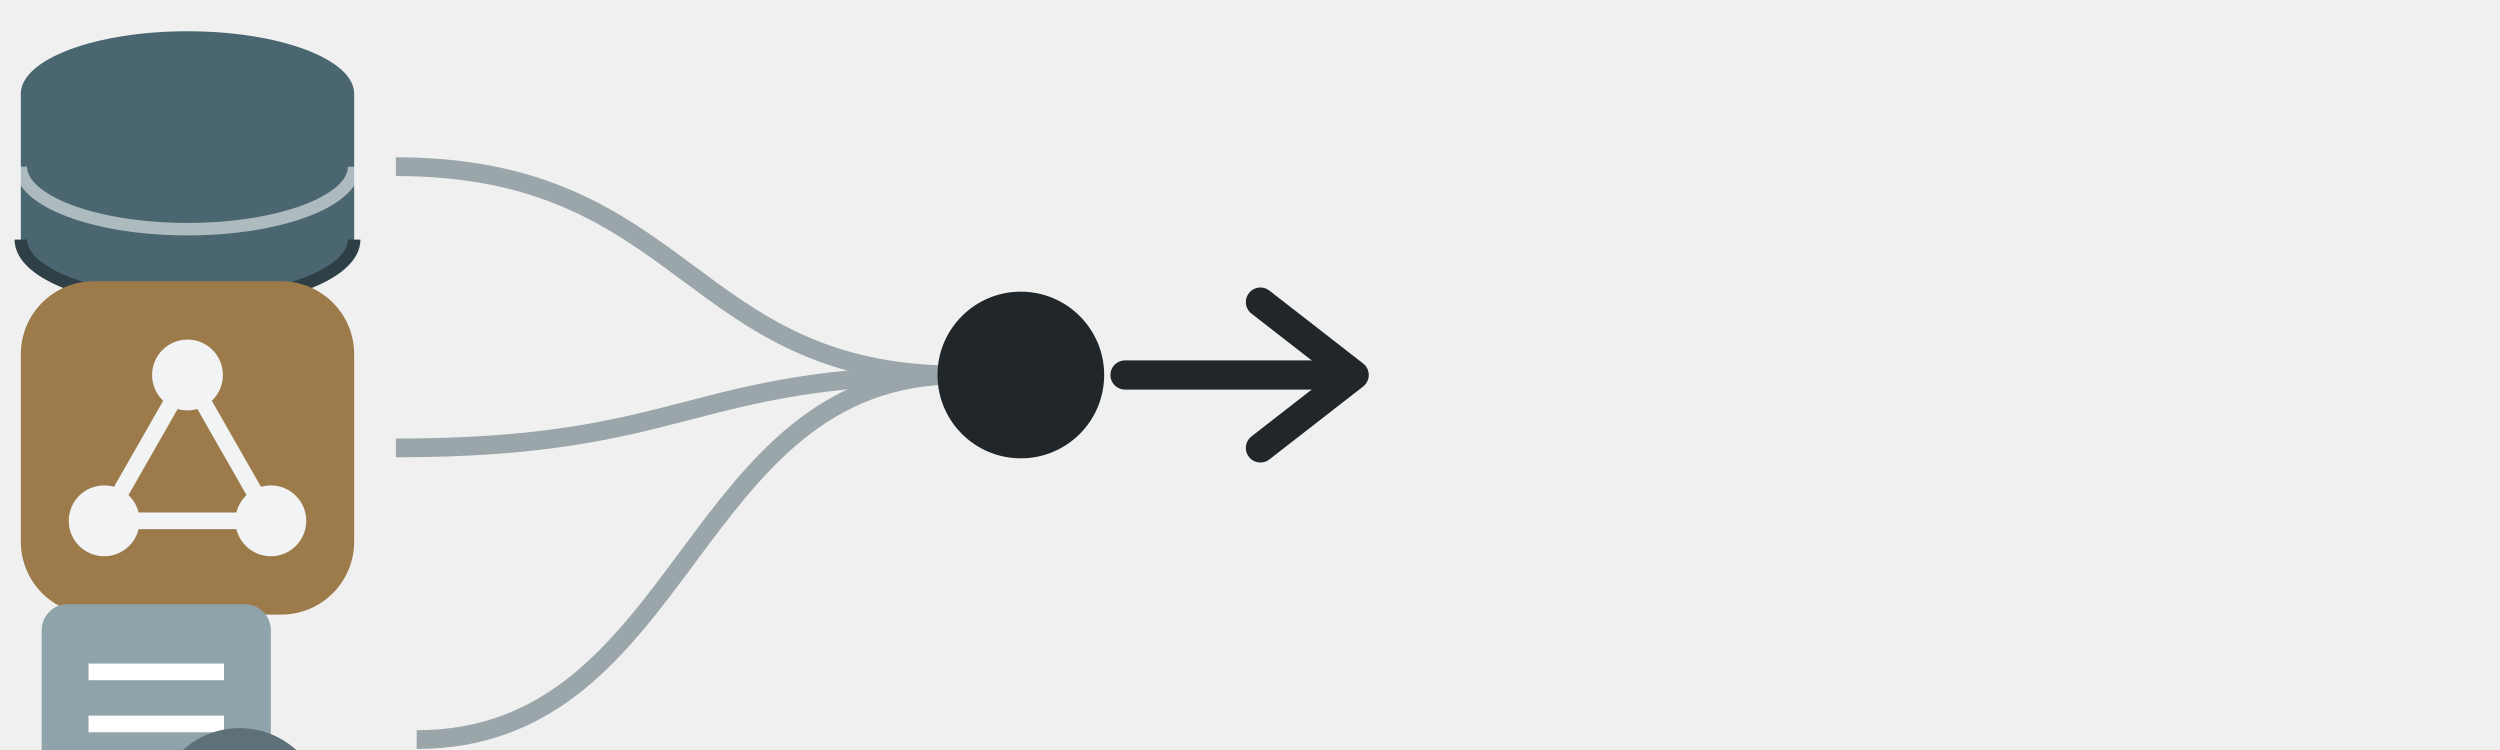
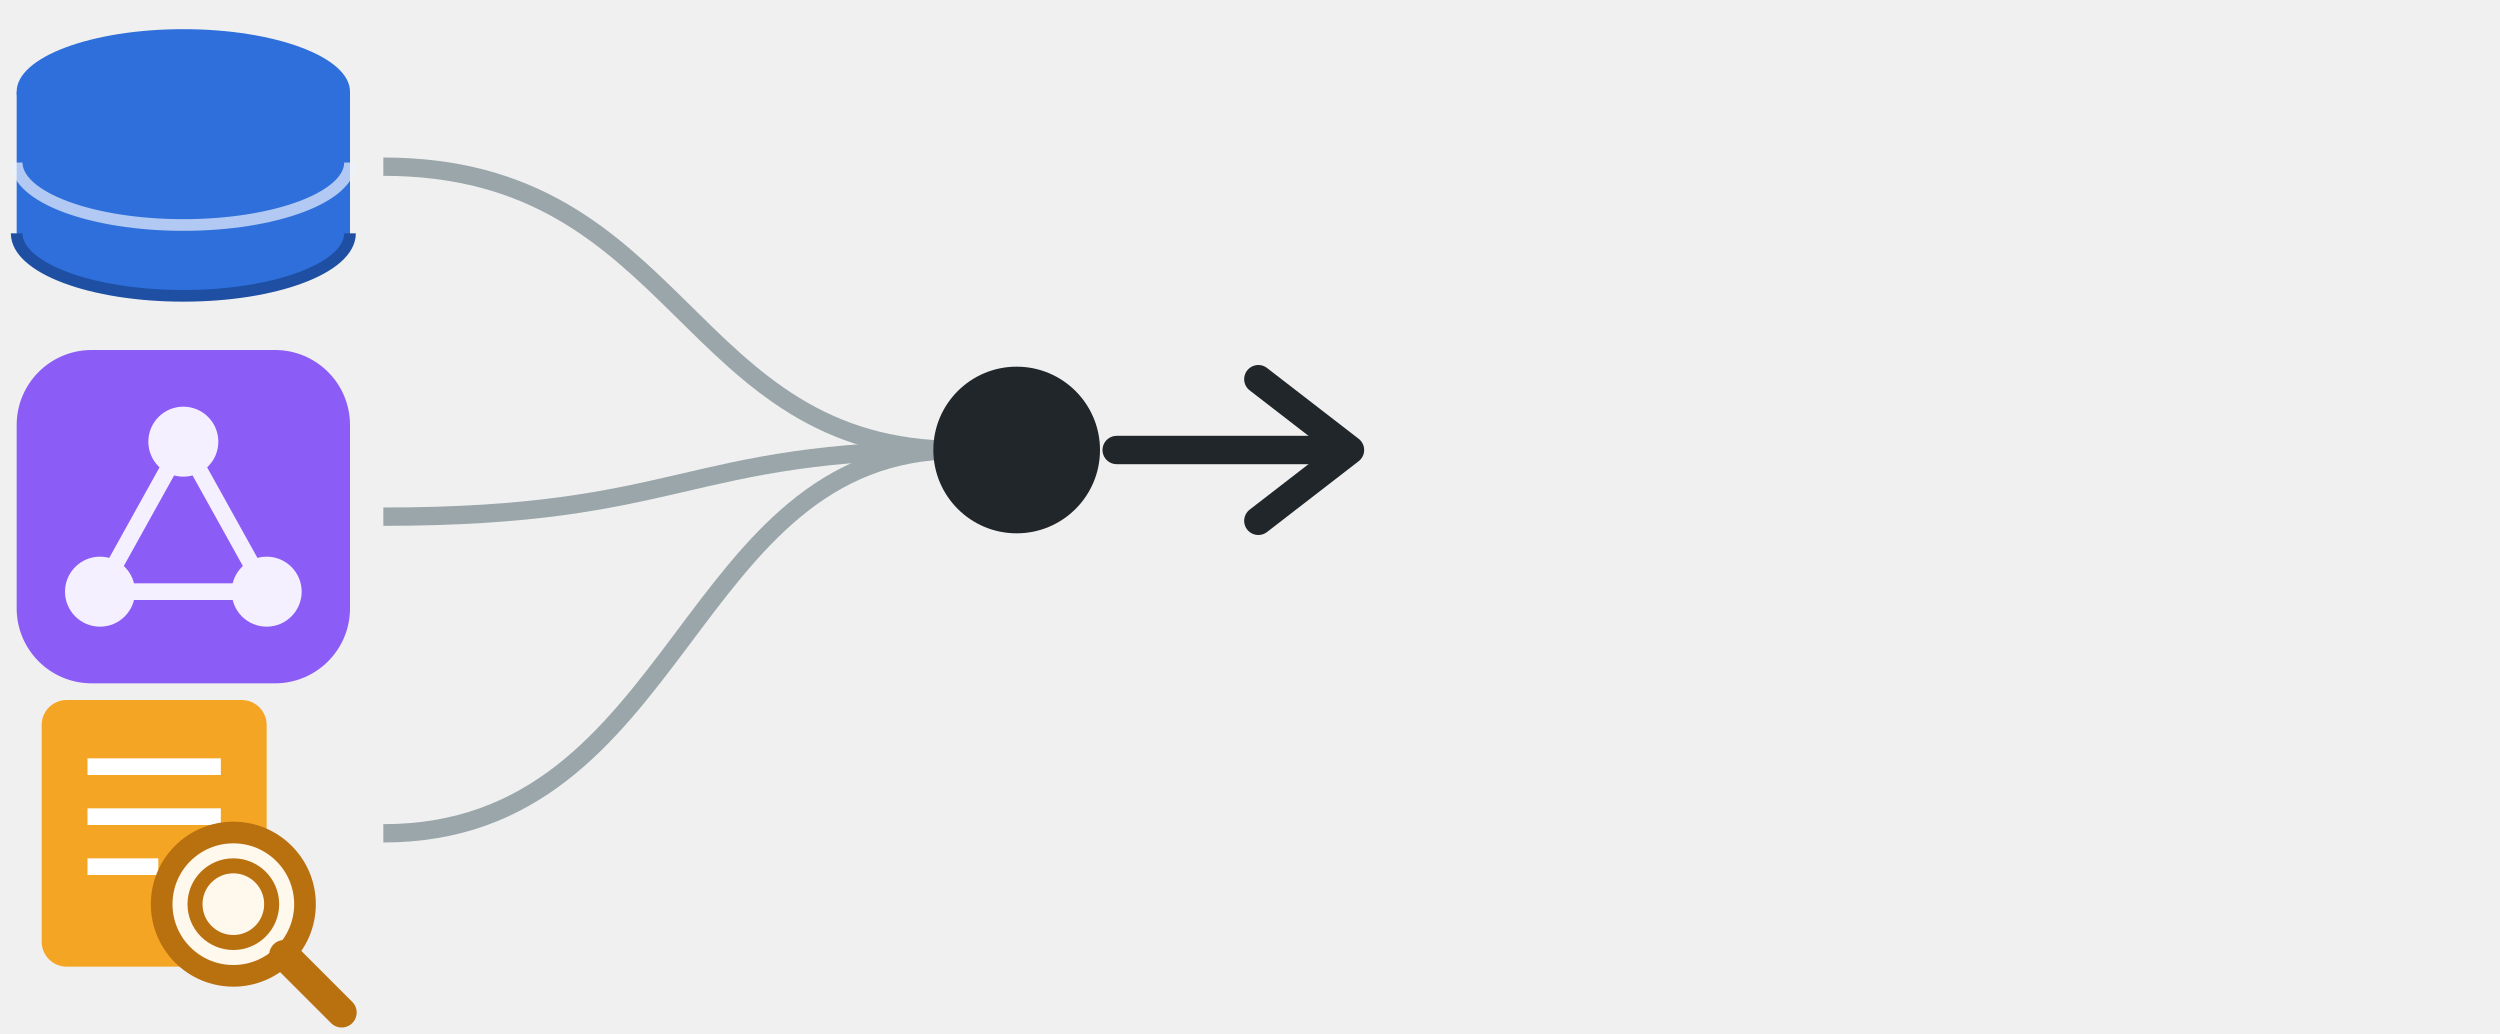
- <svg xmlns="http://www.w3.org/2000/svg" width="240" height="72" viewBox="0 0 240 72">
+ <svg xmlns="http://www.w3.org/2000/svg" width="300" height="124" viewBox="0 0 300 124">
  <g transform="translate(2,2)">
-     <path d="M 0,7 A 16,6 0 1 1 32,7 A 16,6 0 1 1 0,7 Z" fill="#4A6670" />
-     <path d="M 0,7 L 0,21 A 16,6 0 0 0 32,21 L 32,7" fill="#4A6670" />
-     <path d="M 0,14 A 16,6 0 0 0 32,14" fill="none" stroke="#EFF2F2" stroke-width="1.2" opacity="0.6" />
-     <path d="M 0,21 A 16,6 0 0 0 32,21" fill="none" stroke="#2E4046" stroke-width="1.2" />
+     <path d="M 0,9 A 20,7.5 0 1 1 40,9 A 20,7.5 0 1 1 0,9 Z" fill="#2E6FDB" />
+     <path d="M 0,9 L 0,26 A 20,7.5 0 0 0 40,26 L 40,9" fill="#2E6FDB" />
+     <path d="M 0,17.5 A 20,7.5 0 0 0 40,17.5" fill="none" stroke="#EAF1FD" stroke-width="1.4" opacity="0.7" />
+     <path d="M 0,26 A 20,7.5 0 0 0 40,26" fill="none" stroke="#1E4FA3" stroke-width="1.4" />
  </g>
-   <g transform="translate(2,27)">
-     <rect x="0" y="0" width="32" height="32" rx="7" fill="#9C7A4A" />
-     <circle cx="16" cy="9" r="3.4" fill="#F2F3F4" />
-     <circle cx="8" cy="23" r="3.4" fill="#F2F3F4" />
-     <circle cx="24" cy="23" r="3.4" fill="#F2F3F4" />
-     <line x1="16" y1="9" x2="8" y2="23" stroke="#F2F3F4" stroke-width="1.6" />
-     <line x1="16" y1="9" x2="24" y2="23" stroke="#F2F3F4" stroke-width="1.6" />
-     <line x1="8" y1="23" x2="24" y2="23" stroke="#F2F3F4" stroke-width="1.6" />
+   <g transform="translate(2,42)">
+     <rect x="0" y="0" width="40" height="40" rx="9" fill="#8B5CF6" />
+     <circle cx="20" cy="11" r="4.2" fill="#F5F0FF" />
+     <circle cx="10" cy="29" r="4.2" fill="#F5F0FF" />
+     <circle cx="30" cy="29" r="4.2" fill="#F5F0FF" />
+     <line x1="20" y1="11" x2="10" y2="29" stroke="#F5F0FF" stroke-width="2" />
+     <line x1="20" y1="11" x2="30" y2="29" stroke="#F5F0FF" stroke-width="2" />
+     <line x1="10" y1="29" x2="30" y2="29" stroke="#F5F0FF" stroke-width="2" />
  </g>
-   <g transform="translate(0,58)">
-     <rect x="4" y="0" width="22" height="26" rx="2.5" fill="#8FA3AA" />
-     <line x1="8.5" y1="6.5" x2="21.5" y2="6.5" stroke="#FFFFFF" stroke-width="1.6" />
-     <line x1="8.5" y1="11.5" x2="21.5" y2="11.5" stroke="#FFFFFF" stroke-width="1.6" />
-     <line x1="8.5" y1="16.5" x2="16" y2="16.5" stroke="#FFFFFF" stroke-width="1.6" />
-     <circle cx="23" cy="20" r="7" fill="#F2F3F4" stroke="#5F7178" stroke-width="2.2" />
-     <circle cx="23" cy="20" r="3.8" fill="none" stroke="#5F7178" stroke-width="1.5" />
-     <line x1="28" y1="25" x2="34" y2="31" stroke="#5F7178" stroke-width="3" stroke-linecap="round" />
+   <g transform="translate(0,84)">
+     <rect x="5" y="0" width="27" height="32" rx="3" fill="#F5A524" />
+     <line x1="10.5" y1="8" x2="26.5" y2="8" stroke="#FFFFFF" stroke-width="2" />
+     <line x1="10.5" y1="14" x2="26.5" y2="14" stroke="#FFFFFF" stroke-width="2" />
+     <line x1="10.5" y1="20" x2="19" y2="20" stroke="#FFFFFF" stroke-width="2" />
  </g>
-   <path d="M 38,16 C 66,16 66,36 92,36" fill="none" stroke="#9AA6AA" stroke-width="1.8" />
-   <path d="M 38,43 C 66,43 66,36 92,36" fill="none" stroke="#9AA6AA" stroke-width="1.8" />
-   <path d="M 40,71 C 66,71 66,36 92,36" fill="none" stroke="#9AA6AA" stroke-width="1.8" />
-   <circle cx="98" cy="36" r="8" fill="#20262A" />
-   <line x1="108" y1="36" x2="128" y2="36" stroke="#20262A" stroke-width="2.8" stroke-linecap="round" />
-   <path d="M 121,29 L 130,36 L 121,43" fill="none" stroke="#20262A" stroke-width="2.8" stroke-linecap="round" stroke-linejoin="round" />
+   <circle cx="28" cy="108.5" r="8.6" fill="#FFF8EC" stroke="#B9700F" stroke-width="2.6" />
+   <circle cx="28" cy="108.5" r="4.6" fill="none" stroke="#B9700F" stroke-width="1.8" />
+   <line x1="34.1" y1="114.6" x2="41" y2="121.5" stroke="#B9700F" stroke-width="3.6" stroke-linecap="round" />
+   <path d="M 46,20 C 82,20 82,54 115,54" fill="none" stroke="#9AA6AA" stroke-width="2.2" />
+   <path d="M 46,62 C 82,62 82,54 115,54" fill="none" stroke="#9AA6AA" stroke-width="2.2" />
+   <path d="M 46,100 C 82,100 82,54 115,54" fill="none" stroke="#9AA6AA" stroke-width="2.2" />
+   <circle cx="122" cy="54" r="10" fill="#20262A" />
+   <line x1="134" y1="54" x2="160" y2="54" stroke="#20262A" stroke-width="3.4" stroke-linecap="round" />
+   <path d="M 151,45.5 L 162,54 L 151,62.5" fill="none" stroke="#20262A" stroke-width="3.4" stroke-linecap="round" stroke-linejoin="round" />
</svg>
